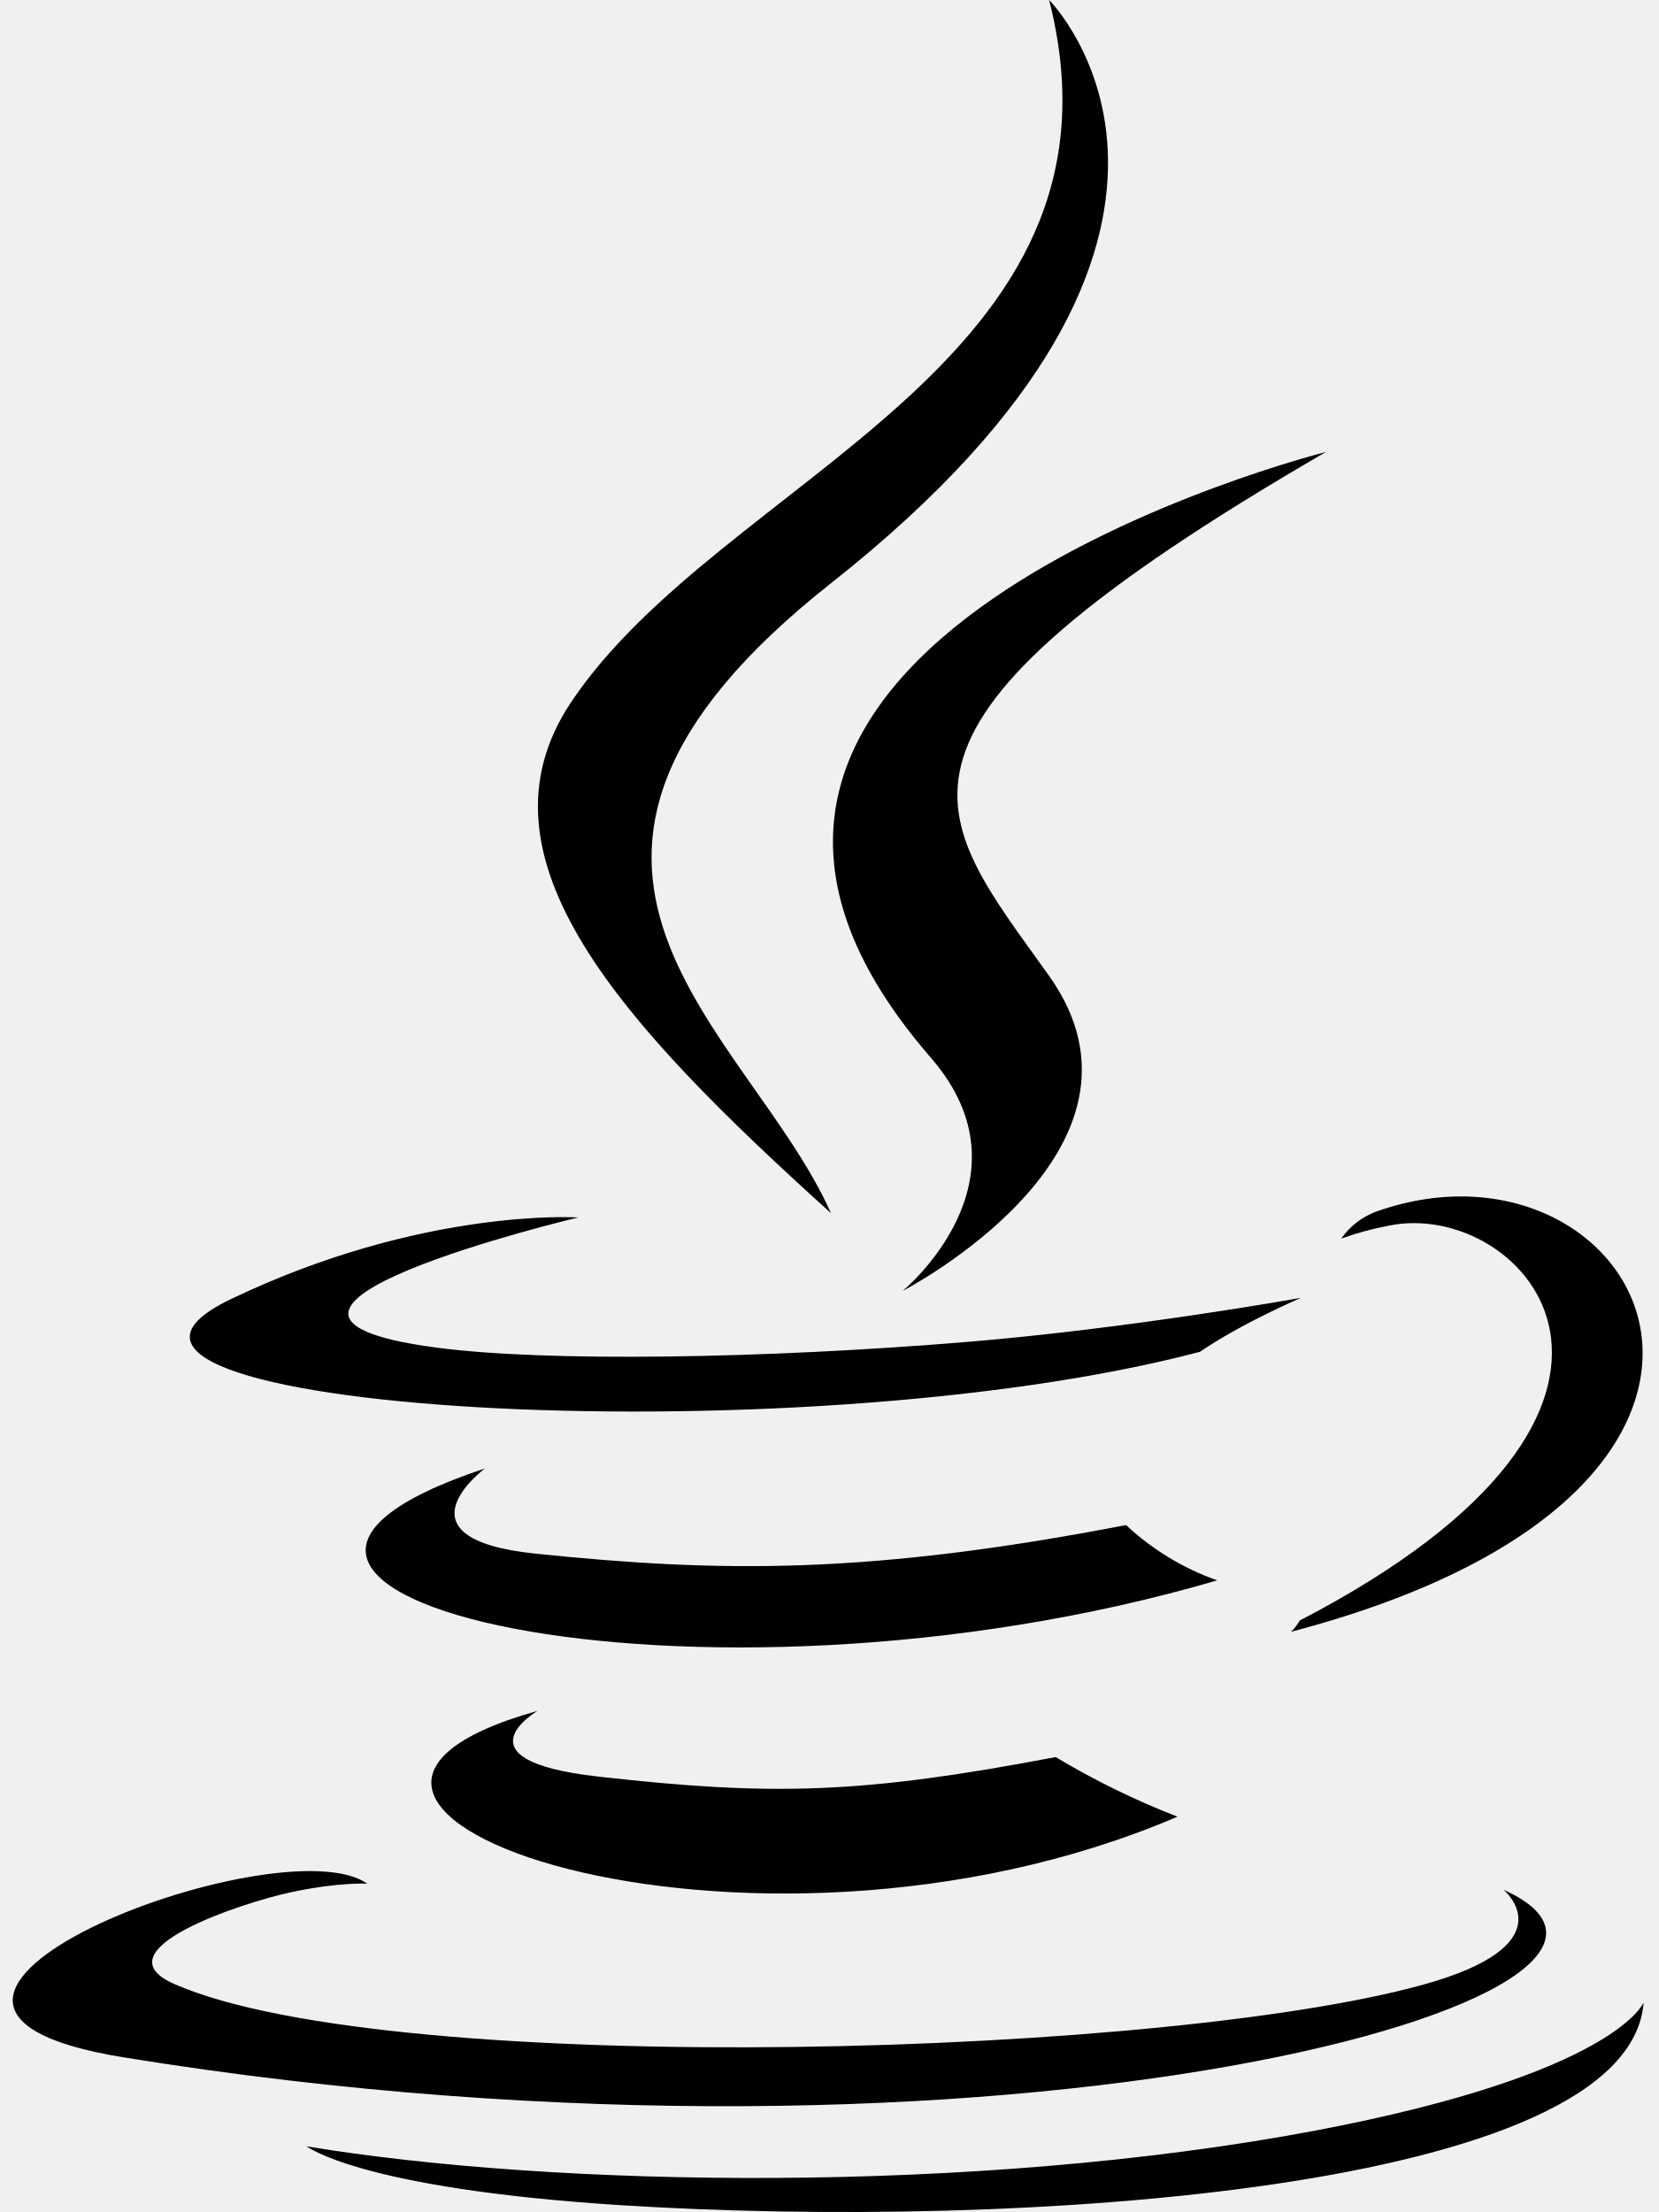
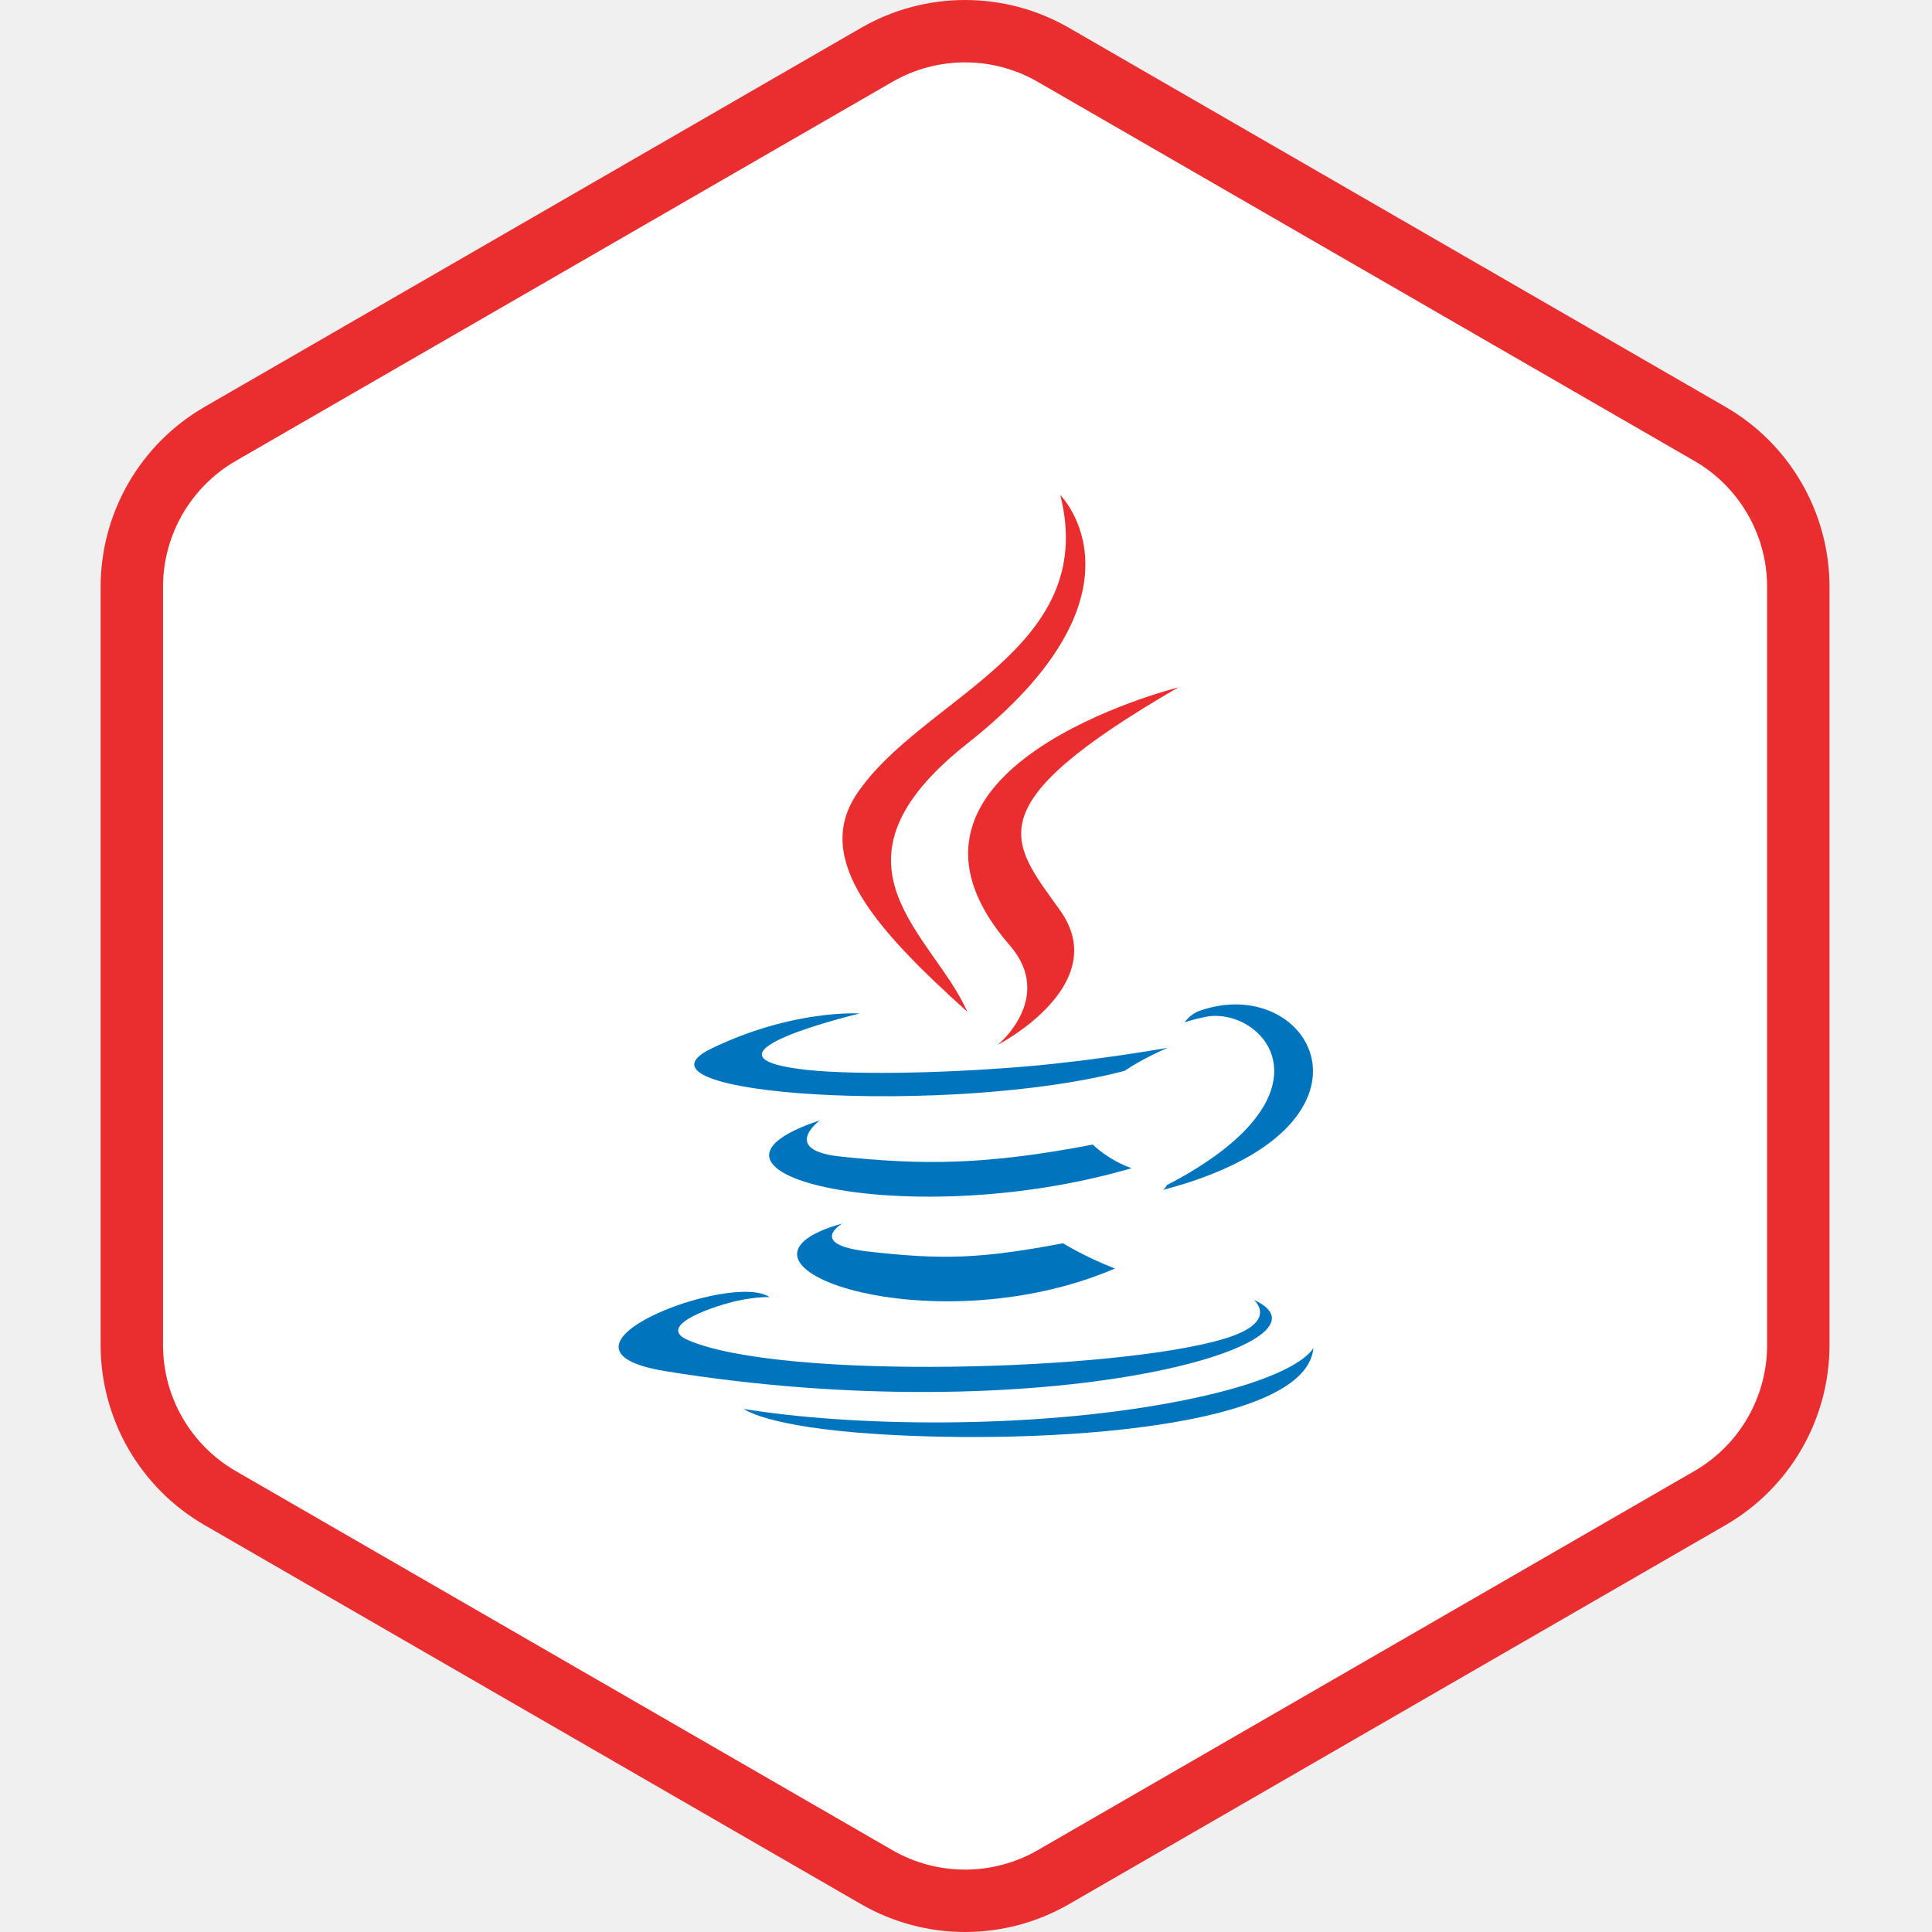
- <svg xmlns="http://www.w3.org/2000/svg" viewBox="0 0 384 512">
-   <path d="M277.74 312.9c9.8-6.7 23.4-12.5 23.4-12.5s-38.7 7-77.2 10.2c-47.1 3.9-97.7 4.7-123.1 1.3-60.1-8 33-30.1 33-30.1s-36.1-2.4-80.6 19c-52.5 25.4 130 37 224.5 12.1zm-85.4-32.1c-19-42.7-83.1-80.2 0-145.8C296 53.2 242.84 0 242.84 0c21.5 84.5-75.6 110.1-110.7 162.6-23.9 35.9 11.7 74.4 60.2 118.2zm114.6-176.2c.1 0-175.2 43.8-91.5 140.2 24.7 28.4-6.5 54-6.5 54s62.7-32.4 33.9-72.9c-26.9-37.8-47.5-56.6 64.1-121.3zm-6.1 270.5a12.19 12.19 0 0 1-2 2.6c128.3-33.7 81.1-118.9 19.8-97.3a17.33 17.33 0 0 0-8.2 6.3 70.45 70.45 0 0 1 11-3c31-6.5 75.5 41.5-20.6 91.4zM348 437.4s14.5 11.9-15.9 21.2c-57.9 17.5-240.8 22.8-291.6.7-18.3-7.9 16-19 26.8-21.3 11.2-2.4 17.7-2 17.7-2-20.3-14.3-131.3 28.1-56.4 40.2C232.84 509.4 401 461.3 348 437.4zM124.44 396c-78.7 22 47.9 67.4 148.1 24.5a185.89 185.89 0 0 1-28.2-13.8c-44.7 8.5-65.4 9.1-106 4.5-33.5-3.8-13.9-15.2-13.9-15.2zm179.8 97.2c-78.7 14.8-175.8 13.1-233.3 3.6 0-.1 11.8 9.7 72.4 13.6 92.2 5.9 233.8-3.3 237.1-46.9 0 0-6.4 16.5-76.2 29.7zM260.64 353c-59.2 11.4-93.5 11.1-136.8 6.6-33.5-3.5-11.6-19.7-11.6-19.7-86.8 28.8 48.2 61.4 169.5 25.9a60.37 60.37 0 0 1-21.1-12.8z" />
+ <svg xmlns="http://www.w3.org/2000/svg" width="96" height="96" viewBox="0 0 96 96" fill="none">
+   <path d="M44 2.309C46.475 0.88 49.525 0.88 52 2.309L85.569 21.691C88.044 23.12 89.569 25.761 89.569 28.619V67.381C89.569 70.239 88.044 72.88 85.569 74.309L52 93.691C49.525 95.12 46.475 95.12 44 93.691L10.431 74.309C7.956 72.88 6.431 70.239 6.431 67.381V28.619C6.431 25.761 7.956 23.12 10.431 21.691L44 2.309Z" fill="white" />
+   <path fill-rule="evenodd" clip-rule="evenodd" d="M84.191 22.902L51.57 4.069C49.332 2.777 46.575 2.777 44.337 4.069L11.716 22.902C9.479 24.195 8.1 26.582 8.1 29.166V66.834C8.1 69.418 9.479 71.805 11.716 73.097L44.337 91.931C46.575 93.223 49.332 93.223 51.57 91.931L84.191 73.097C86.429 71.805 87.807 69.418 87.807 66.834V29.166C87.807 26.582 86.429 24.195 84.191 22.902ZM53.12 1.384C49.923 -0.461 45.984 -0.461 42.787 1.384L10.166 20.218C6.969 22.064 5 25.475 5 29.166V66.834C5 70.525 6.969 73.936 10.166 75.782L42.787 94.616C45.984 96.461 49.923 96.461 53.12 94.616L85.741 75.782C88.938 73.936 90.907 70.525 90.907 66.834V29.166C90.907 25.475 88.938 22.064 85.741 20.218L53.12 1.384Z" fill="#EA2D2E" />
+   <path d="M41.856 60.795C41.856 60.795 40.069 61.835 43.13 62.186C46.84 62.61 48.735 62.549 52.822 61.777C52.822 61.777 53.899 62.45 55.4 63.033C46.235 66.96 34.659 62.806 41.856 60.795ZM40.736 55.671C40.736 55.671 38.73 57.155 41.794 57.472C45.757 57.882 48.886 57.915 54.302 56.873C54.302 56.873 55.05 57.632 56.227 58.047C45.148 61.287 32.809 58.302 40.736 55.671V55.671Z" fill="#0074BD" />
+   <path d="M50.176 46.977C52.435 49.577 49.583 51.915 49.583 51.915C49.583 51.915 55.317 48.956 52.684 45.249C50.224 41.793 48.339 40.077 58.547 34.157C58.547 34.157 42.523 38.158 50.176 46.977V46.977Z" fill="#EA2D2E" />
+   <path d="M62.296 64.586C62.296 64.586 63.62 65.677 60.838 66.52C55.55 68.123 38.823 68.606 34.178 66.585C32.509 65.858 35.64 64.85 36.625 64.638C37.652 64.415 38.239 64.456 38.239 64.456C36.381 63.148 26.234 67.025 33.085 68.136C51.768 71.165 67.141 66.772 62.296 64.586V64.586ZM42.717 50.36C42.717 50.36 34.21 52.381 39.705 53.116C42.025 53.426 46.649 53.355 50.959 52.993C54.48 52.698 58.014 52.066 58.014 52.066C58.014 52.066 56.773 52.598 55.875 53.211C47.234 55.483 30.546 54.425 35.35 52.101C39.413 50.137 42.717 50.36 42.717 50.36V50.36ZM57.978 58.89C66.761 54.328 62.7 49.943 59.865 50.533C59.172 50.678 58.861 50.803 58.861 50.803C58.861 50.803 59.12 50.399 59.611 50.225C65.219 48.254 69.531 56.038 57.803 59.122C57.803 59.121 57.938 58.999 57.978 58.89V58.89Z" fill="#0074BD" />
+   <path d="M52.684 24.595C52.684 24.595 57.547 29.461 48.071 36.941C40.471 42.944 46.338 46.365 48.068 50.276C43.631 46.274 40.377 42.75 42.56 39.47C45.765 34.658 54.646 32.323 52.684 24.595V24.595Z" fill="#EA2D2E" />
+   <path d="M43.58 71.258C52.009 71.797 64.955 70.958 65.262 66.969C65.262 66.969 64.672 68.481 58.295 69.681C51.1 71.036 42.225 70.878 36.963 70.009C36.963 70.009 38.041 70.902 43.58 71.258V71.258Z" fill="#0074BD" />
</svg>
